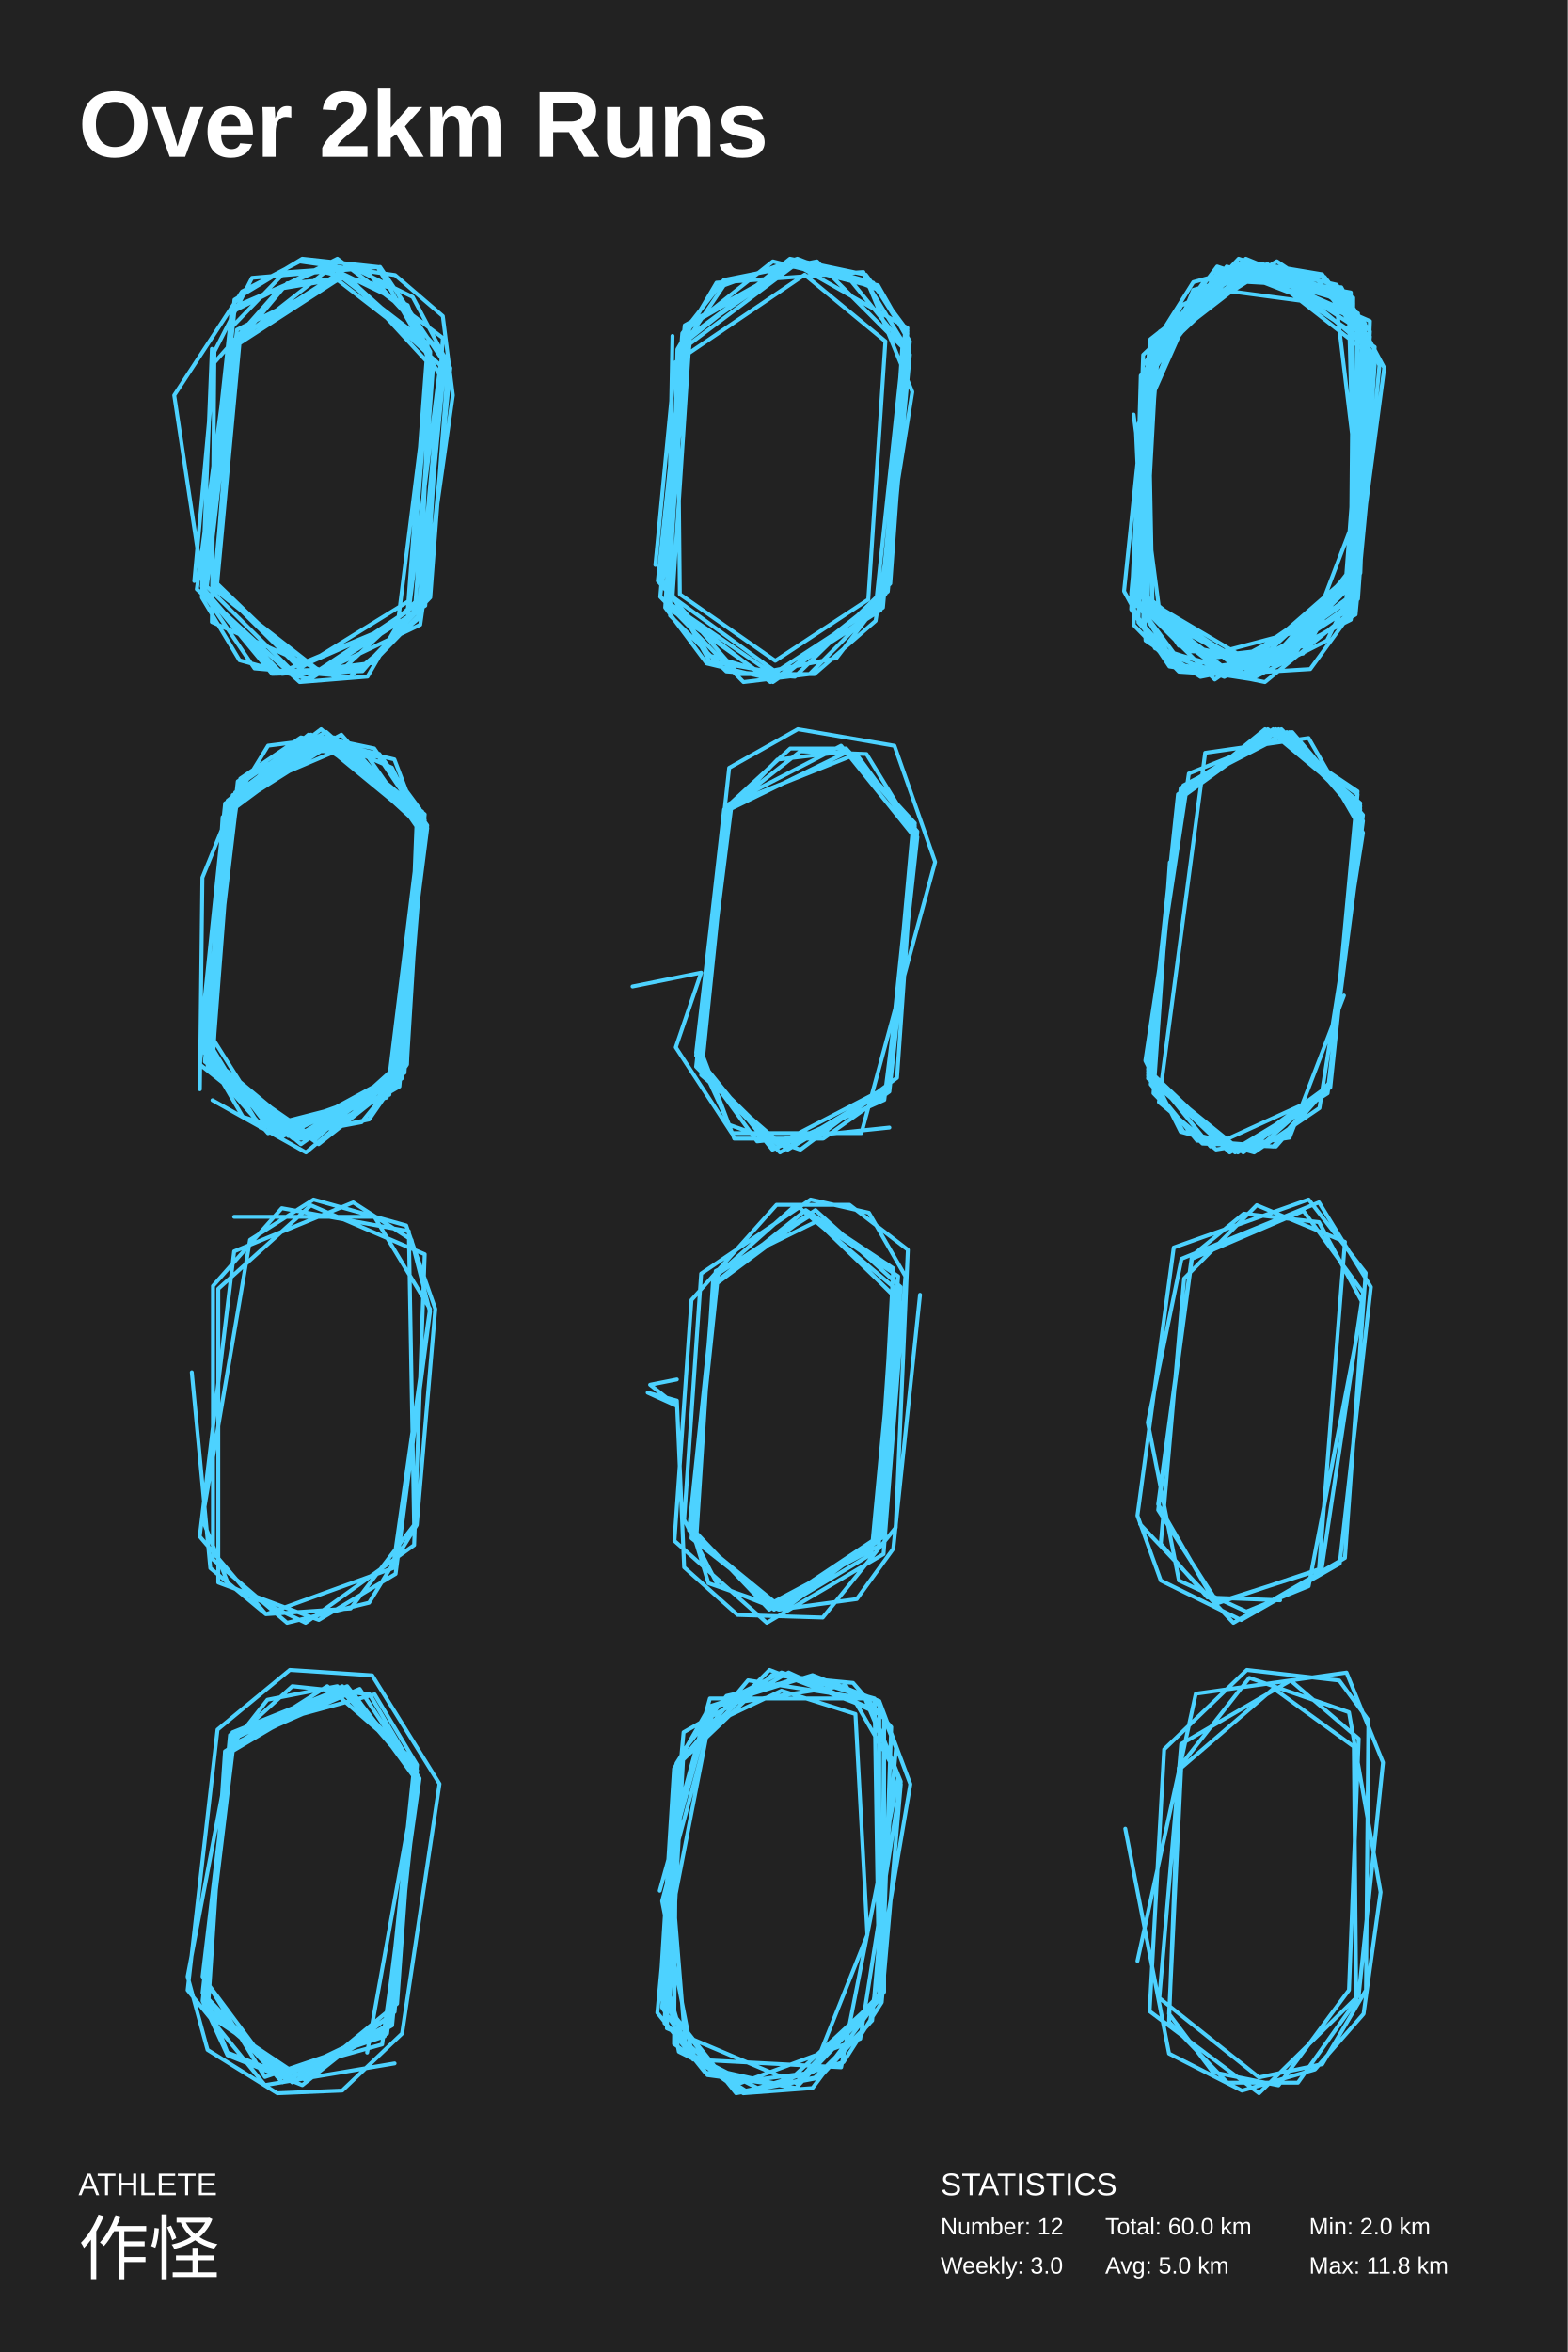
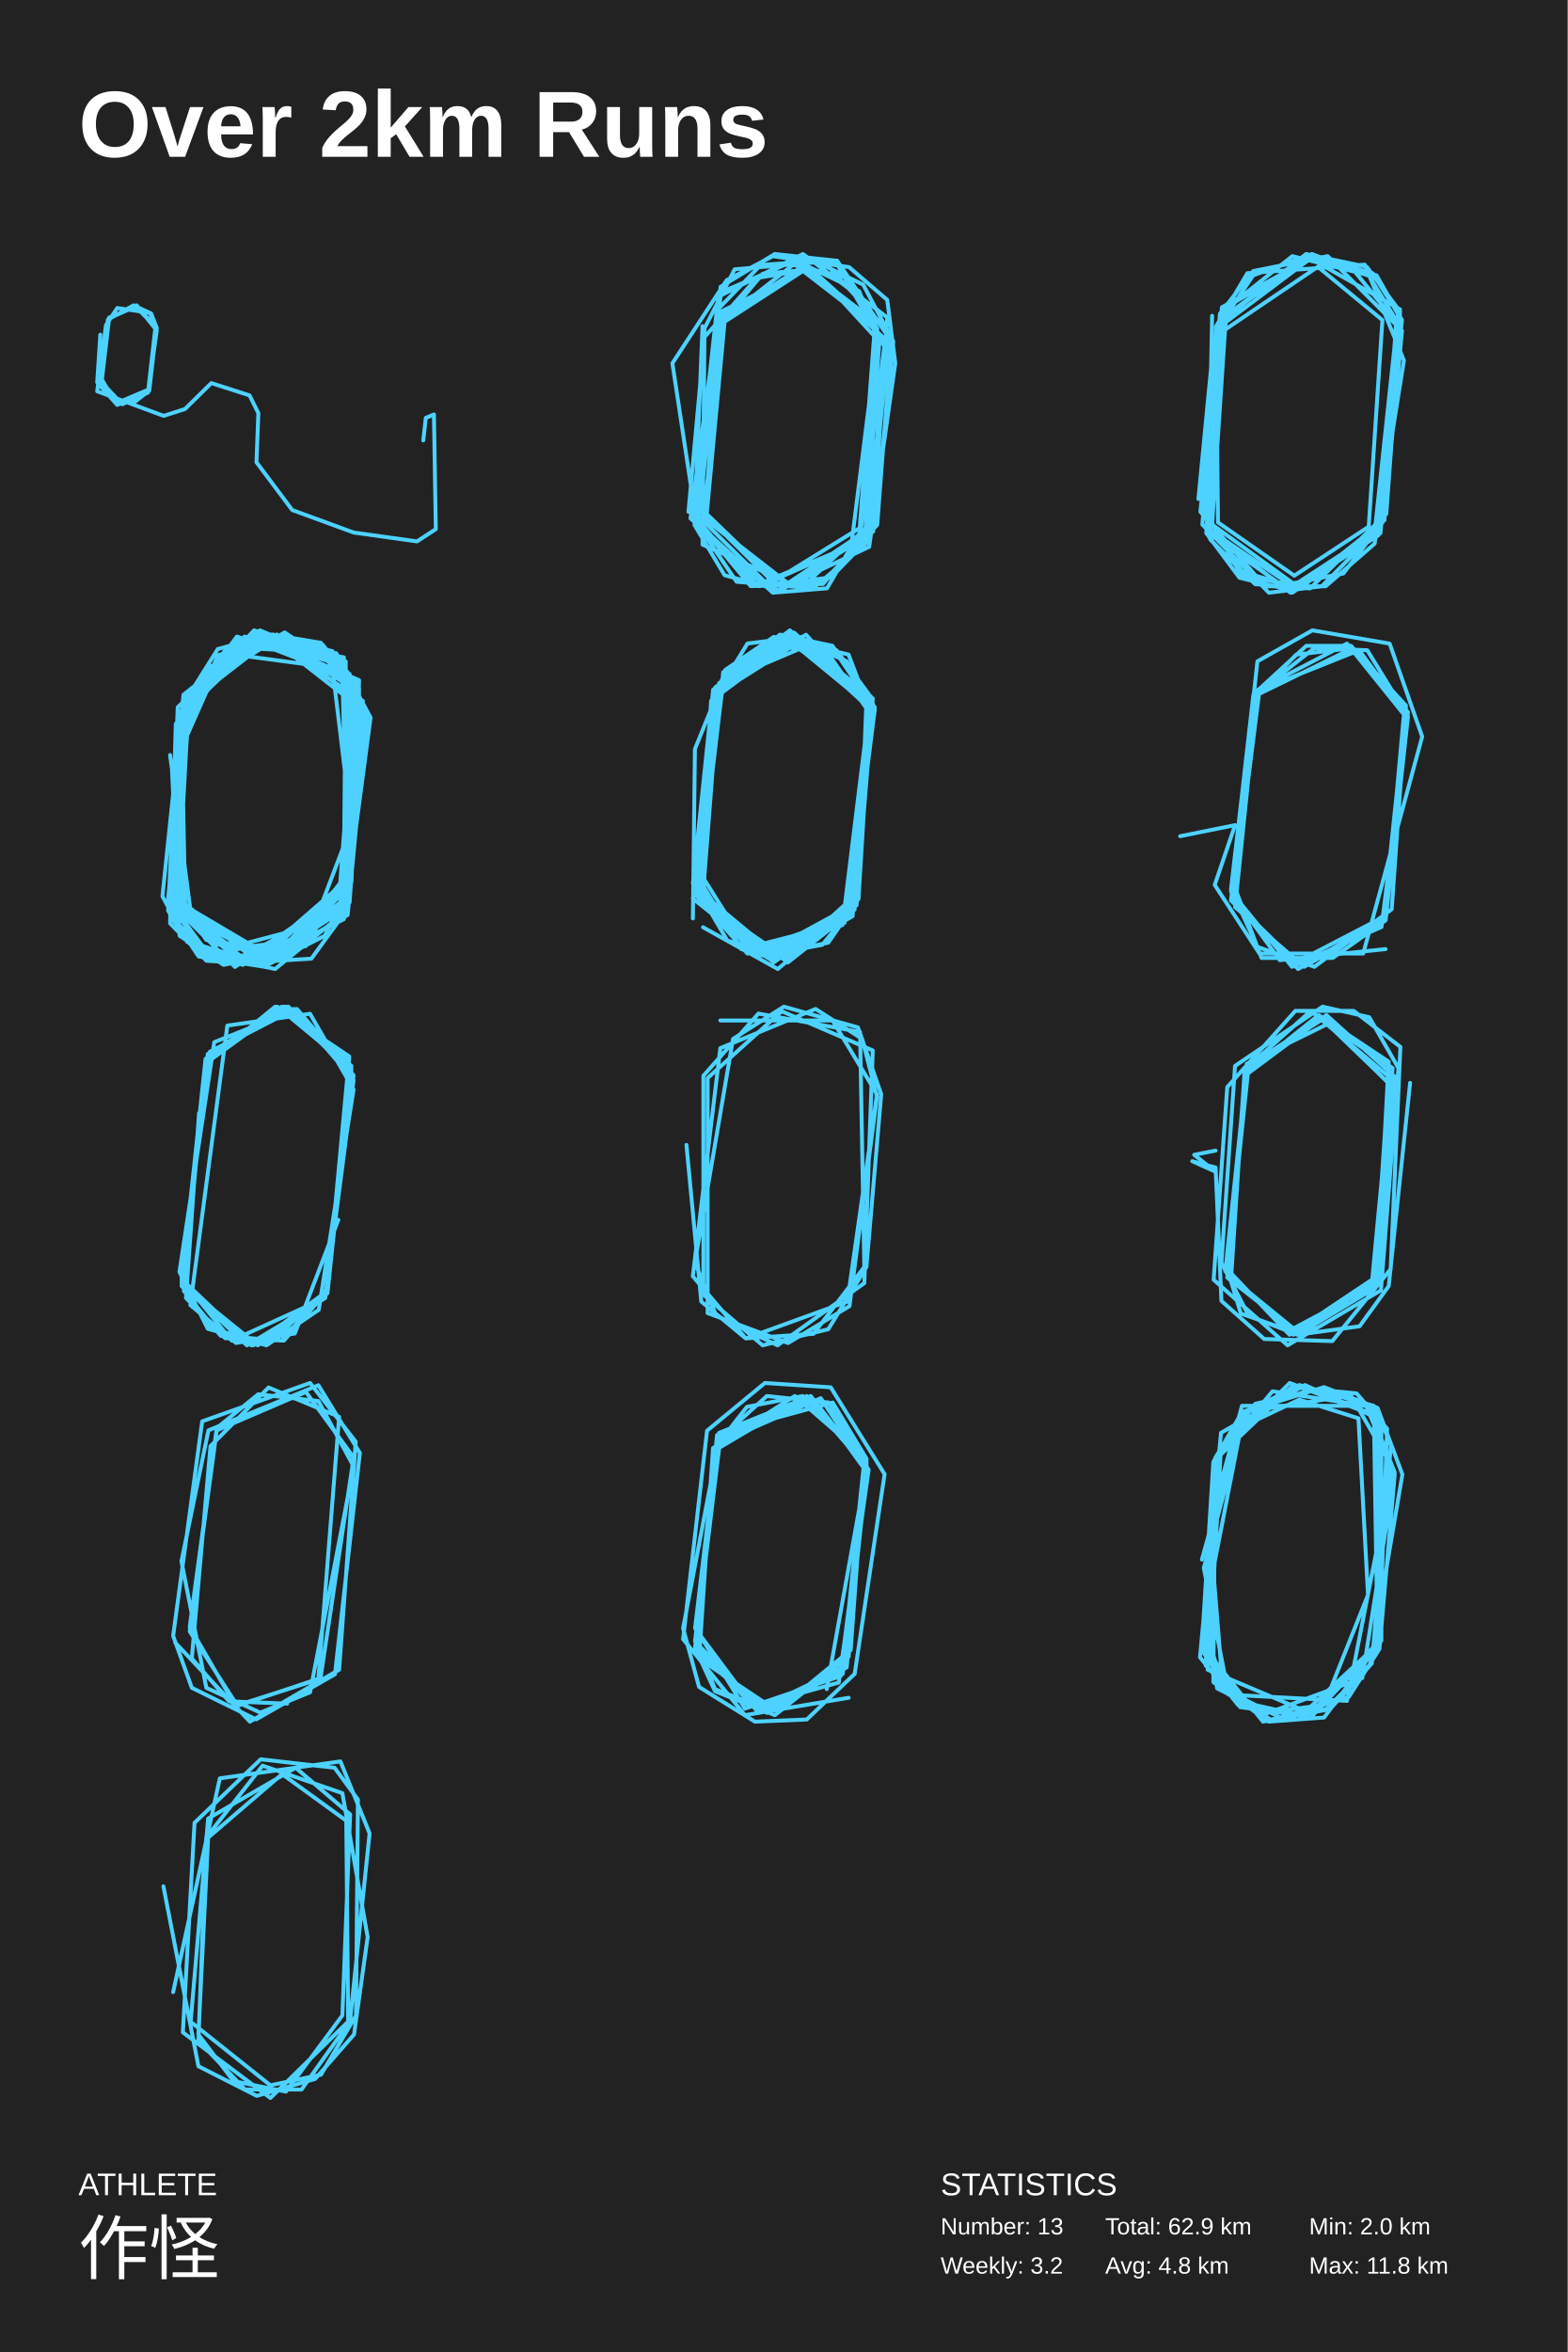
<svg xmlns="http://www.w3.org/2000/svg" baseProfile="full" height="300mm" version="1.1" viewBox="0,0,200,300" width="200mm">
  <defs />
  <rect fill="#222222" height="300" width="200" x="0" y="0" />
  <text fill="#FFFFFF" style="font-size:12px; font-family:Arial; font-weight:bold;" x="10" y="20">Over 2km Runs</text>
  <text fill="#FFFFFF" style="font-size:4px; font-family:Arial" x="10" y="280">ATHLETE</text>
  <text fill="#FFFFFF" style="font-size:9px; font-family:Arial" x="10" y="290">作怪</text>
  <text fill="#FFFFFF" style="font-size:4px; font-family:Arial" x="120" y="280">STATISTICS</text>
-   <text fill="#FFFFFF" style="font-size:3px; font-family:Arial" x="120" y="285">Number: 12</text>
-   <text fill="#FFFFFF" style="font-size:3px; font-family:Arial" x="120" y="290">Weekly: 3.0</text>
-   <text fill="#FFFFFF" style="font-size:3px; font-family:Arial" x="141" y="285">Total: 60.0 km</text>
-   <text fill="#FFFFFF" style="font-size:3px; font-family:Arial" x="141" y="290">Avg: 5.0 km</text>
+   <text fill="#FFFFFF" style="font-size:3px; font-family:Arial" x="120" y="285">Number: 13</text>
+   <text fill="#FFFFFF" style="font-size:3px; font-family:Arial" x="120" y="290">Weekly: 3.2</text>
+   <text fill="#FFFFFF" style="font-size:3px; font-family:Arial" x="141" y="285">Total: 62.9 km</text>
+   <text fill="#FFFFFF" style="font-size:3px; font-family:Arial" x="141" y="290">Avg: 4.8 km</text>
  <text fill="#FFFFFF" style="font-size:3px; font-family:Arial" x="167" y="285">Min: 2.0 km</text>
  <text fill="#FFFFFF" style="font-size:3px; font-family:Arial" x="167" y="290">Max: 11.8 km</text>
-   <polyline fill="none" points="27.031,44.497 25.751,76.2 30.554,84.213 39.52,86.652 54.249,77.245 56.491,43.103 43.042,33.0 29.913,39.619 26.071,75.503 35.997,85.955 47.525,84.561 53.609,78.29 56.811,45.542 46.244,34.045 36.318,34.742 29.593,41.71 25.11,75.155 38.239,87.0 53.609,79.684 57.772,50.419 56.491,40.316 50.407,35.09 38.239,33.348 30.874,37.181 22.228,50.419 26.071,75.852 32.475,85.258 44.643,86.303 53.289,78.987 56.171,47.981 48.165,34.045 38.559,33.0 29.913,38.226 26.071,75.503 34.716,85.955 46.244,85.606 54.57,75.852 57.452,46.936 52.648,37.877 43.362,33.348 29.593,39.271 25.751,74.807 35.037,85.606 46.244,85.258 54.89,76.2 57.131,46.936 48.486,34.045 32.155,35.439 27.352,44.845 27.031,79.336 42.722,86.303 53.609,76.2 54.89,44.845 50.407,36.832 41.441,34.742 29.913,43.8 27.352,75.155 40.48,85.606 52.969,77.245 55.21,47.284 52.008,38.923 43.362,34.742 29.913,43.452 25.751,75.503 38.239,87.0 46.885,86.303 50.727,79.684 54.89,46.587 44.643,35.439 36.638,36.136 30.234,43.8 27.352,74.11 38.559,84.91 52.008,78.987 54.89,44.845 44.003,35.09 30.554,43.8 27.672,74.807 38.239,85.258 52.328,76.548 54.89,44.845 42.722,35.439 29.913,44.148 27.352,75.155 40.801,85.606 52.008,77.942 54.57,43.8 43.682,35.439 30.234,42.058 26.391,74.807 36.958,85.258 52.008,78.987 56.171,46.587 44.003,35.439 35.677,36.832 27.352,46.239 24.79,74.11" stroke="#4dd2ff" stroke-linecap="round" stroke-linejoin="round" stroke-width="0.5" />
-   <polyline fill="none" points="85.797,42.849 85.173,74.774 90.479,84.283 97.971,85.642 106.711,83.943 112.955,75.793 115.764,42.17 110.457,35.038 100.78,33.0 87.982,43.189 85.797,76.132 99.844,86.321 112.955,75.793 115.14,43.868 107.648,34.698 101.093,34.019 87.982,43.868 84.548,74.094 90.479,83.604 99.532,86.321 113.267,75.453 116.076,45.226 104.214,33.34 92.352,35.717 87.045,42.509 85.173,76.811 98.595,85.981 112.642,76.811 115.764,42.509 111.394,36.057 101.717,33.34 87.358,43.189 85.173,77.491 98.595,87.0 112.33,77.491 115.764,41.83 101.405,33.679 87.982,41.491 84.236,76.132 94.849,87.0 103.278,85.981 111.706,77.491 115.452,42.509 111.394,36.057 100.78,33.34 87.045,43.528 84.86,77.491 90.167,84.623 98.595,86.66 112.33,77.83 116.076,43.528 112.018,36.396 101.405,33.679 87.358,41.491 83.924,74.094 94.225,85.981 103.902,85.981 111.706,79.189 116.388,49.981 110.145,34.698 91.416,36.057 86.421,44.547 85.485,78.509 92.664,85.642 101.405,86.321 113.579,74.434 115.764,44.547 110.769,36.396 98.595,33.34 87.045,42.509 84.236,76.132 98.283,87.0 112.642,77.491 115.764,43.189 112.33,37.075 101.717,33.0 92.352,36.396 86.421,45.226 86.733,75.793 98.907,84.283 110.769,76.472 112.955,43.528 102.653,35.038 86.109,46.245 83.612,72.057" stroke="#4dd2ff" stroke-linecap="round" stroke-linejoin="round" stroke-width="0.5" />
-   <polyline fill="none" points="144.623,52.877 147.972,78.387 156.194,83.025 166.242,80.374 172.941,71.761 172.028,37.638 158.021,33.0 146.754,44.926 146.145,78.055 153.758,84.018 166.851,82.362 172.332,72.755 172.637,37.969 155.585,34.325 146.145,48.902 145.841,77.061 154.671,83.687 166.242,82.362 172.941,72.755 172.332,37.307 156.194,34.325 147.059,43.933 144.927,75.405 158.325,85.012 172.028,74.742 174.159,43.601 168.983,35.319 160.761,33.663 152.235,35.982 147.668,43.27 145.841,76.399 151.322,83.025 163.197,83.687 172.332,74.742 173.246,40.288 162.893,33.331 147.972,42.276 145.232,74.742 150.408,82.362 158.021,84.018 171.723,76.73 174.768,44.926 170.505,36.975 160.152,34.325 150.713,38.963 146.45,47.245 145.841,79.712 150.713,85.012 161.37,85.344 171.723,74.411 174.768,42.939 161.066,33.994 147.972,42.607 144.318,76.068 154.976,86.669 171.723,75.074 174.464,43.601 168.678,34.988 160.761,33.663 147.363,43.27 145.536,76.068 159.543,84.35 171.723,73.749 174.159,41.282 161.066,34.325 147.363,43.933 145.232,74.742 151.322,82.362 160.457,84.35 172.028,73.749 174.159,41.282 168.678,35.319 157.107,34.325 146.145,48.239 145.232,79.38 150.408,85.344 162.893,84.681 172.332,72.755 172.637,38.632 158.934,33.0 147.059,43.933 145.232,75.074 154.062,83.687 162.893,83.356 172.637,72.423 174.159,41.945 168.983,35.319 158.63,33.994 146.754,44.926 146.45,77.393 154.976,85.012 166.242,83.356 173.55,64.141 170.505,38.963 153.149,36.644 144.927,55.196 146.145,81.699 153.149,86.337 164.72,84.018 172.637,72.092 175.073,45.92 172.028,37.638 161.37,34.325 152.235,36.975 144.927,54.865 146.145,81.699 152.844,86.006 165.024,83.687 172.637,72.092 172.332,38.632 156.498,33.994 146.45,47.577 147.059,78.387 156.498,86.006 167.156,85.344 172.941,77.393 173.246,39.957 155.28,33.994 145.841,46.583 144.318,77.724 149.19,85.012 159.848,86.669 172.637,74.08 173.855,40.951 156.803,34.325 145.536,47.908 144.623,79.712 150.408,85.675 160.152,86.337 169.287,81.699 173.55,73.086 174.768,40.951 158.021,33.663 145.841,45.258 144.623,78.387 150.104,84.681 161.37,87.0 172.332,78.055 174.768,42.276 170.505,36.313 158.934,33.663 146.754,43.27 143.405,75.405 147.363,82.693 156.194,86.337 171.723,78.055 175.073,44.926 161.675,33.663 147.972,42.276 144.623,74.742 159.239,86.337 172.941,78.387 175.986,46.583 170.201,37.307 161.675,34.325 147.363,43.27 144.318,75.736 148.886,83.025 159.239,86.337 173.246,76.399 175.377,46.583 171.419,38.632 161.066,33.663 147.059,43.601 144.927,76.73 149.799,83.356 159.239,86.006 172.028,77.724 174.768,45.258 160.761,34.325 147.059,44.926 144.623,77.061 159.848,85.344 172.637,75.736 175.377,44.264 159.848,33.994 146.754,44.926 144.927,75.736 159.543,85.344 172.332,76.399 174.464,43.933 168.069,35.65 159.239,34.325 147.363,45.589 144.318,76.068 157.716,86.337 172.332,79.049 176.595,46.914 171.114,36.644 153.758,35.65 146.754,45.92 144.927,71.761" stroke="#4dd2ff" stroke-linecap="round" stroke-linejoin="round" stroke-width="0.5" />
-   <polyline fill="none" points="27.108,140.338 39.033,147.0 50.313,137.533 54.181,107.026 50.313,96.857 38.389,94.052 30.654,99.312 26.141,130.87 34.521,144.195 50.313,138.584 54.503,105.273 48.38,96.507 37.744,95.455 30.331,101.065 26.464,133.675 34.843,144.545 49.346,139.987 53.536,105.974 46.446,95.805 36.132,95.805 30.009,102.117 26.464,132.623 33.232,143.844 49.669,139.636 53.859,105.974 44.512,95.104 29.687,101.416 25.497,135.779 37.422,145.247 50.636,137.182 54.181,106.325 49.991,97.909 41.934,94.403 28.72,102.468 25.497,133.325 36.132,144.896 50.958,136.831 53.859,105.623 41.611,94.403 29.364,102.117 26.464,134.377 37.422,145.247 50.958,136.831 53.536,103.52 40.645,94.753 29.364,102.468 26.786,135.429 39.355,144.896 51.603,136.13 54.181,104.571 42.578,94.753 28.72,103.52 26.464,135.429 38.066,145.247 51.28,137.182 54.181,104.922 41.289,94.753 28.72,103.52 26.141,135.429 39.355,145.247 50.958,137.182 53.859,104.922 42.901,94.403 29.042,102.117 26.464,134.026 36.777,144.896 46.124,143.143 51.28,136.831 54.181,103.87 42.578,94.403 29.687,101.766 26.141,134.026 35.81,144.896 50.636,138.234 53.859,105.273 43.545,93.701 30.009,101.065 26.141,134.377 37.099,144.896 47.09,142.792 51.925,135.779 53.214,103.169 40.322,94.052 28.72,102.818 26.464,136.481 38.389,145.247 51.28,136.13 53.859,104.922 41.611,94.403 28.397,104.221 26.464,134.377 38.066,144.896 50.958,137.533 53.859,105.273 40.645,94.403 29.042,103.169 26.464,135.779 34.199,144.545 50.313,138.584 54.503,105.623 41.611,94.052 29.687,101.766 27.108,135.078 39.355,145.247 51.28,136.13 54.181,105.273 48.057,96.156 40.322,94.052 29.364,103.169 26.464,134.727 39.355,145.247 50.958,138.584 53.859,104.221 41.611,93.351 30.331,99.662 26.464,134.727 30.976,142.442 39.678,145.247 51.925,135.429 53.859,104.221 47.735,95.455 39.355,93.701 29.364,102.117 26.786,135.779 40.645,145.948 51.28,137.533 53.536,104.221 40.967,93.0 29.042,102.117 26.141,133.675 36.132,144.896 50.958,137.883 53.536,104.571 42.578,94.052 34.199,95.104 29.042,103.52 26.464,134.727 38.711,145.247 51.603,136.831 53.536,105.273 41.934,93.701 29.042,103.169 26.786,136.13 38.389,145.948 51.28,136.831 53.536,103.169 48.38,96.156 38.389,94.052 29.042,103.169 27.108,136.13 40.322,145.247 51.603,135.078 53.859,103.52 39.678,93.701 30.654,100.013 25.819,111.935 25.497,138.935" stroke="#4dd2ff" stroke-linecap="round" stroke-linejoin="round" stroke-width="0.5" />
-   <polyline fill="none" points="80.698,125.824 89.457,124.059 86.213,133.588 93.35,144.529 109.894,144.529 119.302,109.941 114.111,95.118 101.784,93.0 93.025,97.941 89.133,133.235 93.674,145.235 105.028,145.235 113.463,139.235 117.031,106.765 109.245,96.176 93.35,102.529 89.133,136.059 99.189,145.941 113.463,138.529 116.382,106.412 107.299,95.118 93.025,102.529 89.457,137.118 100.487,146.647 113.463,138.882 117.031,106.059 108.272,95.824 99.189,96.882 92.377,103.941 88.808,136.059 99.513,147.0 113.138,138.882 116.707,105 108.272,95.824 92.377,103.588 88.808,134.294 93.025,143.471 102.109,146.647 114.436,137.471 116.707,105.353 107.948,95.471 100.811,95.471 92.377,103.235 88.808,134.647 98.54,146.647 112.814,140.294 117.031,106.765 110.543,96.176 102.109,95.824 92.701,103.235 89.133,135.353 96.594,145.588 113.463,143.824" stroke="#4dd2ff" stroke-linecap="round" stroke-linejoin="round" stroke-width="0.5" />
-   <polyline fill="none" points="149.24,109.993 147.158,139.448 153.405,145.867 162.777,146.245 169.718,138.315 173.189,100.93 161.388,93.0 150.282,102.063 146.811,138.315 152.711,145.49 162.43,146.245 169.718,137.937 173.189,101.308 161.735,93.0 150.282,101.685 146.464,137.182 158.612,147.0 169.718,138.692 173.536,102.818 163.124,93.0 150.282,101.685 146.464,137.559 157.57,147.0 169.371,139.448 173.536,103.196 163.471,93.0 150.282,101.308 146.464,137.182 156.876,147.0 169.371,139.448 173.883,103.951 164.512,93.378 150.629,100.552 146.464,136.427 157.57,147.0 169.371,139.448 173.536,103.196 163.124,93.0 150.629,100.552 146.464,137.182 157.917,147.0 169.718,138.315 173.536,103.573 162.777,93.0 150.282,102.063 146.464,137.559 157.917,147.0 169.718,138.692 173.536,102.441 162.43,93.0 150.282,102.063 146.464,136.804 150.976,144.357 160.347,146.622 169.718,138.315 173.536,102.818 161.735,93.0 150.282,102.063 146.464,136.427 156.876,147.0 169.371,139.448 173.883,104.706 164.165,93.378 150.976,100.175 146.464,136.427 154.447,146.245 169.371,139.448 173.883,103.951 164.859,93.378 151.67,98.664 146.117,135.294 150.629,144.357 160.0,147.0 168.33,141.336 173.883,106.217 166.942,94.133 153.752,96.021 147.852,140.58 155.141,146.622 164.512,145.112 171.454,126.986" stroke="#4dd2ff" stroke-linecap="round" stroke-linejoin="round" stroke-width="0.5" />
-   <polyline fill="none" points="24.469,175.041 26.832,200.02 33.922,205.898 44.727,205.163 52.83,194.51 52.155,157.041 35.948,154.102 27.17,164.02 27.17,198.918 36.624,207.0 47.09,204.429 53.168,194.51 55.531,166.959 51.817,156.306 40.0,153.0 31.897,158.143 25.819,193.776 29.196,202.225 38.987,207.0 52.83,197.082 54.181,159.98 39.662,153.735 27.845,164.388 27.845,201.857 40.675,206.633 50.467,200.755 54.856,167.327 52.493,158.143 45.065,153.367 29.871,159.612 25.481,195.98 33.922,205.898 50.129,200.02 54.856,166.959 47.766,155.204 29.871,155.204" stroke="#4dd2ff" stroke-linecap="round" stroke-linejoin="round" stroke-width="0.5" />
-   <polyline fill="none" points="86.351,175.95 82.939,176.625 86.351,179.325 82.628,177.638 86.351,178.65 87.282,199.913 94.106,205.988 104.963,206.325 114.269,194.85 115.821,159.413 108.376,153.675 99.069,153.675 88.212,165.825 86.041,196.538 97.829,207.0 112.718,198.225 115.51,162.788 110.857,154.688 103.412,153.0 89.453,162.45 87.282,193.838 91.624,202.275 99.38,205.313 111.167,198.225 114.269,165.488 103.412,155.025 91.004,162.788 88.833,196.2 100.0,205.313 112.098,196.2 113.959,161.775 102.792,154.35 91.004,163.8 88.522,195.188 98.139,205.313 111.788,196.2 113.959,164.138 101.551,153.675 91.314,162.788 87.902,195.188 98.759,205.313 112.408,196.2 114.89,164.138 104.033,154.35 91.624,162.45 88.212,194.85 90.384,201.938 98.139,204.638 112.098,197.213 114.89,166.163 104.343,155.7 91.314,162.113 88.212,196.2 99.38,204.975 112.098,196.538 114.58,162.788 103.102,155.025 91.314,163.8 88.212,195.525 99.38,205.313 109.306,203.963 113.959,197.55 117.372,165.15" stroke="#4dd2ff" stroke-linecap="round" stroke-linejoin="round" stroke-width="0.5" />
-   <polyline fill="none" points="145.441,194.4 157.353,207.0 171.581,198.72 174.228,162.36 166.949,153.0 149.743,159.12 145.11,193.32 148.088,201.6 158.346,206.64 170.919,199.44 174.89,164.16 168.272,153.36 150.735,160.56 146.434,181.44 150.404,201.6 159.007,205.56 166.949,202.32 173.897,166.32 168.272,155.88 158.676,154.8 152.059,160.2 147.757,191.88 155.037,204.48 168.603,200.16 173.897,164.88 166.287,154.44 152.059,160.56 147.757,192.6 155.368,204.48 168.272,200.16 171.581,158.4 160.331,153.72 151.066,163.08 148.088,196.92 154.044,203.76 163.309,204.12" stroke="#4dd2ff" stroke-linecap="round" stroke-linejoin="round" stroke-width="0.5" />
-   <polyline fill="none" points="46.84,261.808 53.204,226.5 45.886,215.423 29.342,222.692 25.842,252.115 35.387,264.923 49.386,259.385 53.204,226.5 43.977,215.769 29.342,223.039 25.842,254.192 36.023,264.923 49.704,258.346 53.204,225.115 43.659,215.769 29.342,222.692 26.16,254.539 29.023,261.808 37.932,265.269 50.022,256.962 53.204,227.192 44.931,215.769 29.342,221.308 26.16,254.539 36.023,265.615 49.068,259.039 53.204,226.5 44.295,215.077 29.66,220.962 25.842,255.231 29.023,262.154 38.568,265.962 50.34,256.615 52.885,224.769 43.023,215.077 34.114,216.808 28.705,223.731 26.478,256.962 38.886,265.269 50.658,255.577 52.885,225.115 43.659,215.077 29.023,223.731 26.16,255.923 37.296,264.923 49.386,258.346 52.885,224.769 41.75,215.077 28.705,223.385 26.478,256.269 37.296,265.615 50.022,258.346 53.204,225.115 47.795,216.115 29.978,220.962 26.16,252.462 33.796,264.923 49.068,259.731 53.204,225.808 43.341,215.423 29.342,222 26.16,254.885 35.069,264.577 48.749,260.769 53.522,226.846 47.159,216.115 37.296,215.077 29.66,222 23.933,252.115 26.478,261.462 35.387,267.0 43.659,266.654 51.295,259.385 56.067,227.539 47.477,213.692 36.977,213.0 27.751,220.615 23.933,253.846 33.796,265.962 50.34,263.192" stroke="#4dd2ff" stroke-linecap="round" stroke-linejoin="round" stroke-width="0.5" />
-   <polyline fill="none" points="84.775,252.092 87.516,261.699 95.128,266.669 103.958,265.012 111.266,257.724 114.311,222.939 111.875,216.975 102.74,213.994 92.692,216.313 87.211,223.27 85.384,256.399 91.17,264.018 101.522,266.337 112.484,254.08 112.789,218.632 101.827,213.994 90.561,217.638 85.993,225.589 84.166,254.742 93.91,267.0 104.567,265.012 110.962,258.055 116.138,227.577 112.18,216.975 103.654,213.663 90.865,217.638 86.298,224.926 85.993,260.706 94.824,267.0 103.654,266.337 112.789,254.08 112.789,218.632 98.173,213.0 86.602,224.595 84.471,256.068 90.256,264.681 100,266.006 112.484,254.411 113.702,220.288 108.83,214.656 98.478,213.663 86.298,225.258 85.08,258.718 101.522,265.675 112.18,254.411 112.18,218.632 100.609,213.331 87.211,220.951 83.862,256.73 89.952,264.35 101.522,266.337 112.18,255.074 111.571,216.644 99.696,213.331 91.17,217.638 84.471,242.485 88.429,262.693 107.308,263.687 114.616,226.583 107.917,214.988 90.865,217.638 84.471,250.436 86.602,261.699 94.519,265.675 109.744,260.043 114.92,227.245 110.657,216.644 90.561,216.644 85.384,235.528 87.516,261.699 96.651,266.337 107.612,263.025 112.484,255.405 114.92,227.577 110.353,216.644 95.433,214.325 86.298,225.258 84.775,258.055 93.301,265.675 103.654,264.35 110.657,246.791 109.135,218.632 99.696,215.65 89.952,220.288 84.166,241.16" stroke="#4dd2ff" stroke-linecap="round" stroke-linejoin="round" stroke-width="0.5" />
-   <polyline fill="none" points="143.559,233.25 149.143,261.938 158.449,266.663 167.755,263.963 173.959,256.875 176.131,241.35 172.098,218.4 159.38,214.013 150.384,225.488 149.143,257.888 156.588,265.65 165.584,265.65 173.029,255.188 172.718,222.788 162.482,215.363 150.694,225.488 149.143,256.875 154.726,264.3 163.102,265.988 172.098,253.838 173.339,221.775 164.653,214.35 150.694,222.45 147.902,254.85 160.62,264.975 168.686,263.288 174.269,253.838 174.58,219.413 170.857,214.35 159.069,213.0 148.522,223.125 146.661,256.538 160.62,267.0 173.339,254.513 176.441,224.813 171.788,213.338 152.555,216.038 145.11,250.125" stroke="#4dd2ff" stroke-linecap="round" stroke-linejoin="round" stroke-width="0.5" />
+   <polyline fill="none" points="12.8,42.685 12.4,48.778 14.96,51.65 18.96,49.822 20,41.815 19.28,39.987 17.04,38.942 13.76,40.77 12.88,48.865 14.96,51.389 19.04,49.648 19.92,41.815 17.44,39.029 13.92,40.596 12.96,48.778 15.6,51.563 18.88,50.083 20,42.163 17.44,38.942 13.92,40.596 12.96,48.691 14.88,51.389 18.88,50.083 19.84,41.641 17.28,39.116 13.92,40.509 12.96,48.343 14.64,51.215 17.04,51.389 19.04,49.822 19.92,42.25 19.12,39.9 14.96,39.291 13.52,41.467 12.4,49.909 20.88,53.043 23.6,52.172 26.96,48.865 31.84,50.432 32.96,52.695 32.72,58.961 37.28,65.054 45.12,67.926 53.2,69.058 55.6,67.491 55.36,52.869 54.32,53.304 54.0,56.176" stroke="#4dd2ff" stroke-linecap="round" stroke-linejoin="round" stroke-width="0.5" />
+   <polyline fill="none" points="89.625,41.597 88.6,66.96 92.443,73.37 99.616,75.321 111.4,67.796 113.193,40.483 102.434,32.4 91.931,37.696 88.857,66.403 96.798,74.764 106.02,73.649 110.887,68.632 113.449,42.434 104.995,33.236 97.054,33.794 91.674,39.368 88.088,66.124 98.591,75.6 110.887,69.747 114.217,46.336 113.193,38.253 108.326,34.072 98.591,32.679 92.699,35.745 85.783,46.336 88.857,66.681 93.98,74.206 103.714,75.043 110.631,69.19 112.937,44.385 106.532,33.236 98.847,32.4 91.931,36.581 88.857,66.403 95.773,74.764 104.995,74.485 111.656,66.681 113.961,43.548 110.119,36.302 102.69,32.679 91.674,37.417 88.6,65.845 96.029,74.485 104.995,74.206 111.912,66.96 113.705,43.548 106.789,33.236 93.724,34.351 89.881,41.876 89.625,69.468 102.177,75.043 110.887,66.96 111.912,41.876 108.326,35.466 101.153,33.794 91.931,41.04 89.881,66.124 100.384,74.485 110.375,67.796 112.168,43.827 109.606,37.138 102.69,33.794 91.931,40.761 88.6,66.403 98.591,75.6 105.508,75.043 108.582,69.747 111.912,43.27 103.714,34.351 97.31,34.908 92.187,41.04 89.881,65.288 98.847,73.928 109.606,69.19 111.912,41.876 103.202,34.072 92.443,41.04 90.137,65.845 98.591,74.206 109.863,67.239 111.912,41.876 102.177,34.351 91.931,41.319 89.881,66.124 100.64,74.485 109.606,68.354 111.656,41.04 102.946,34.351 92.187,39.646 89.113,65.845 97.566,74.206 109.606,69.19 112.937,43.27 103.202,34.351 96.542,35.466 89.881,42.991 87.832,65.288" stroke="#4dd2ff" stroke-linecap="round" stroke-linejoin="round" stroke-width="0.5" />
+   <polyline fill="none" points="154.637,40.279 154.138,65.819 158.383,73.426 164.377,74.513 171.369,73.155 176.364,66.634 178.611,39.736 174.366,34.03 166.624,32.4 156.386,40.551 154.637,66.906 165.875,75.057 176.364,66.634 178.112,41.094 172.118,33.758 166.874,33.215 156.386,41.094 153.639,65.276 158.383,72.883 165.625,75.057 176.613,66.362 178.861,42.181 169.371,32.672 159.882,34.574 155.636,40.008 154.138,67.449 164.876,74.785 176.114,67.449 178.611,40.008 175.115,34.845 167.373,32.672 155.886,40.551 154.138,67.992 164.876,75.6 175.864,67.992 178.611,39.464 167.124,32.943 156.386,39.192 153.389,66.906 161.88,75.6 168.622,74.785 175.365,67.992 178.361,40.008 175.115,34.845 166.624,32.672 155.636,40.823 153.888,67.992 158.134,73.698 164.876,75.328 175.864,68.264 178.861,40.823 175.614,35.117 167.124,32.943 155.886,39.192 153.139,65.276 161.38,74.785 169.122,74.785 175.365,69.351 179.111,45.985 174.116,33.758 159.133,34.845 155.137,41.638 154.388,68.808 160.131,74.513 167.124,75.057 176.863,65.547 178.611,41.638 174.616,35.117 164.876,32.672 155.636,40.008 153.389,66.906 164.627,75.6 176.114,67.992 178.611,40.551 175.864,35.66 167.373,32.4 159.882,35.117 155.137,42.181 155.387,66.634 165.126,73.426 174.616,67.177 176.364,40.823 168.123,34.03 154.887,42.996 152.889,63.645" stroke="#4dd2ff" stroke-linecap="round" stroke-linejoin="round" stroke-width="0.5" />
+   <polyline fill="none" points="21.698,96.302 24.378,116.709 30.955,120.42 38.994,118.299 44.353,111.409 43.622,84.11 32.417,80.4 23.404,89.941 22.916,116.444 29.006,121.215 39.481,119.89 43.866,112.204 44.109,84.375 30.468,81.46 22.916,93.122 22.673,115.649 29.737,120.95 38.994,119.89 44.353,112.204 43.866,83.845 30.955,81.46 23.647,89.146 21.942,114.324 32.66,122.01 43.622,113.794 45.327,88.881 41.186,82.255 34.609,80.93 27.788,82.785 24.134,88.616 22.673,115.119 27.057,120.42 36.558,120.95 43.866,113.794 44.596,86.231 36.314,80.665 24.378,87.821 22.186,113.794 26.327,119.89 32.417,121.215 43.379,115.384 45.814,89.941 42.404,83.58 34.122,81.46 26.57,85.171 23.16,91.796 22.673,117.769 26.57,122.01 35.096,122.275 43.379,113.529 45.814,88.351 34.853,81.195 24.378,88.086 21.455,114.854 29.981,123.335 43.379,114.059 45.571,88.881 40.943,81.99 34.609,80.93 23.891,88.616 22.429,114.854 33.635,121.48 43.379,112.999 45.327,87.026 34.853,81.46 23.891,89.146 22.186,113.794 27.057,119.89 34.365,121.48 43.622,112.999 45.327,87.026 40.943,82.255 31.686,81.46 22.916,92.591 22.186,117.504 26.327,122.275 36.314,121.745 43.866,112.204 44.109,84.906 33.147,80.4 23.647,89.146 22.186,114.059 29.25,120.95 36.314,120.685 44.109,111.939 45.327,87.556 41.186,82.255 32.904,81.195 23.404,89.941 23.16,115.914 29.981,122.01 38.994,120.685 44.84,105.313 42.404,85.171 28.519,83.315 21.942,98.157 22.916,119.36 28.519,123.07 37.776,121.215 44.109,111.674 46.058,90.736 43.622,84.11 35.096,81.46 27.788,83.58 21.942,97.892 22.916,119.36 28.275,122.805 38.019,120.95 44.109,111.674 43.866,84.906 31.199,81.195 23.16,92.061 23.647,116.709 31.199,122.805 39.725,122.275 44.353,115.914 44.596,85.966 30.224,81.195 22.673,91.266 21.455,116.179 25.352,122.01 33.878,123.335 44.109,113.264 45.084,86.761 31.442,81.46 22.429,92.326 21.698,117.769 26.327,122.54 34.122,123.07 41.43,119.36 44.84,112.469 45.814,86.761 32.417,80.93 22.673,90.206 21.698,116.709 26.083,121.745 35.096,123.6 43.866,116.444 45.814,87.821 42.404,83.05 33.147,80.93 23.404,88.616 20.724,114.324 23.891,120.155 30.955,123.07 43.379,116.444 46.058,89.941 35.34,80.93 24.378,87.821 21.698,113.794 33.391,123.07 44.353,116.709 46.789,91.266 42.161,83.845 35.34,81.46 23.891,88.616 21.455,114.589 25.109,120.42 33.391,123.07 44.596,115.119 46.302,91.266 43.135,84.906 34.853,80.93 23.647,88.881 21.942,115.384 25.839,120.685 33.391,122.805 43.622,116.179 45.814,90.206 34.609,81.46 23.647,89.941 21.698,115.649 33.878,122.275 44.109,114.589 46.302,89.411 33.878,81.195 23.404,89.941 21.942,114.589 33.635,122.275 43.866,115.119 45.571,89.146 40.455,82.52 33.391,81.46 23.891,90.471 21.455,114.854 32.173,123.07 43.866,117.239 47.276,91.531 42.891,83.315 29.006,82.52 23.404,90.736 21.942,111.409" stroke="#4dd2ff" stroke-linecap="round" stroke-linejoin="round" stroke-width="0.5" />
+   <polyline fill="none" points="89.687,118.27 99.226,123.6 108.251,116.026 111.345,91.621 108.251,83.486 98.711,81.242 92.523,85.449 88.913,110.696 95.617,121.356 108.251,116.868 111.603,90.218 106.704,83.205 98.195,82.364 92.265,86.852 89.171,112.94 95.875,121.636 107.477,117.99 110.829,90.779 105.157,82.644 96.906,82.644 92.007,87.694 89.171,112.099 94.585,121.075 107.735,117.709 111.087,90.779 103.61,82.083 91.749,87.133 88.397,114.623 97.937,122.197 108.509,115.745 111.345,91.06 107.993,84.327 101.547,81.522 90.976,87.974 88.397,112.66 96.906,121.917 108.766,115.465 111.087,90.499 101.289,81.522 91.491,87.694 89.171,113.501 97.937,122.197 108.766,115.465 110.829,88.816 100.516,81.803 91.491,87.974 89.429,114.343 99.484,121.917 109.282,114.904 111.345,89.657 102.063,81.803 90.976,88.816 89.171,114.343 98.453,122.197 109.024,115.745 111.345,89.938 101.031,81.803 90.976,88.816 88.913,114.343 99.484,122.197 108.766,115.745 111.087,89.938 102.321,81.522 91.234,87.694 89.171,113.221 97.422,121.917 104.899,120.514 109.024,115.465 111.345,89.096 102.063,81.522 91.749,87.413 88.913,113.221 96.648,121.917 108.509,116.587 111.087,90.218 102.836,80.961 92.007,86.852 88.913,113.501 97.679,121.917 105.672,120.234 109.54,114.623 110.571,88.535 100.258,81.242 90.976,88.255 89.171,115.184 98.711,122.197 109.024,114.904 111.087,89.938 101.289,81.522 90.718,89.377 89.171,113.501 98.453,121.917 108.766,116.026 111.087,90.218 100.516,81.522 91.234,88.535 89.171,114.623 95.359,121.636 108.251,116.868 111.603,90.499 101.289,81.242 91.749,87.413 89.687,114.062 99.484,122.197 109.024,114.904 111.345,90.218 106.446,82.925 100.258,81.242 91.491,88.535 89.171,113.782 99.484,122.197 108.766,116.868 111.087,89.377 101.289,80.681 92.265,85.73 89.171,113.782 92.781,119.953 99.742,122.197 109.54,114.343 111.087,89.377 106.188,82.364 99.484,80.961 91.491,87.694 89.429,114.623 100.516,122.758 109.024,116.026 110.829,89.377 100.774,80.4 91.234,87.694 88.913,112.94 96.906,121.917 108.766,116.307 110.829,89.657 102.063,81.242 95.359,82.083 91.234,88.816 89.171,113.782 98.969,122.197 109.282,115.465 110.829,90.218 101.547,80.961 91.234,88.535 89.429,114.904 98.711,122.758 109.024,115.465 110.829,88.535 106.704,82.925 98.711,81.242 91.234,88.535 89.687,114.904 100.258,122.197 109.282,114.062 111.087,88.816 99.742,80.961 92.523,86.01 88.655,95.548 88.397,117.148" stroke="#4dd2ff" stroke-linecap="round" stroke-linejoin="round" stroke-width="0.5" />
+   <polyline fill="none" points="150.559,106.659 157.566,105.247 154.97,112.871 160.68,121.624 173.915,121.624 181.441,93.953 177.289,82.094 167.427,80.4 160.42,84.353 157.306,112.588 160.939,122.188 170.023,122.188 176.77,117.388 179.625,91.412 173.396,82.941 160.68,88.024 157.306,114.847 165.351,122.753 176.77,116.824 179.106,91.129 171.839,82.094 160.42,88.024 157.566,115.694 166.389,123.318 176.77,117.106 179.625,90.847 172.618,82.659 165.351,83.506 159.901,89.153 157.047,114.847 165.611,123.6 176.511,117.106 179.365,90 172.618,82.659 159.901,88.871 157.047,113.435 160.42,120.776 167.687,123.318 177.549,115.977 179.365,90.282 172.358,82.376 166.649,82.376 159.901,88.588 157.047,113.718 164.832,123.318 176.251,118.235 179.625,91.412 174.434,82.941 167.687,82.659 160.161,88.588 157.306,114.282 163.275,122.471 176.77,121.059" stroke="#4dd2ff" stroke-linecap="round" stroke-linejoin="round" stroke-width="0.5" />
+   <polyline fill="none" points="25.392,141.994 23.726,165.558 28.724,170.694 36.221,170.996 41.775,164.652 44.551,134.744 35.111,128.4 26.225,135.65 23.449,164.652 28.169,170.392 35.944,170.996 41.775,164.35 44.551,135.046 35.388,128.4 26.225,135.348 23.171,163.745 32.889,171.6 41.775,164.954 44.829,136.255 36.499,128.4 26.225,135.348 23.171,164.048 32.056,171.6 41.497,165.558 44.829,136.557 36.777,128.4 26.225,135.046 23.171,163.745 31.501,171.6 41.497,165.558 45.107,137.161 37.61,128.702 26.503,134.442 23.171,163.141 32.056,171.6 41.497,165.558 44.829,136.557 36.499,128.4 26.503,134.442 23.171,163.745 32.334,171.6 41.775,164.652 44.829,136.859 36.221,128.4 26.225,135.65 23.171,164.048 32.334,171.6 41.775,164.954 44.829,135.952 35.944,128.4 26.225,135.65 23.171,163.443 26.781,169.485 34.278,171.298 41.775,164.652 44.829,136.255 35.388,128.4 26.225,135.65 23.171,163.141 31.501,171.6 41.497,165.558 45.107,137.765 37.332,128.702 26.781,134.14 23.171,163.141 29.557,170.996 41.497,165.558 45.107,137.161 37.887,128.702 27.336,132.931 22.893,162.235 26.503,169.485 34.0,171.6 40.664,167.069 45.107,138.973 39.553,129.306 29.002,130.817 24.282,166.464 30.113,171.298 37.61,170.09 43.163,155.589" stroke="#4dd2ff" stroke-linecap="round" stroke-linejoin="round" stroke-width="0.5" />
+   <polyline fill="none" points="87.575,146.033 89.466,166.016 95.138,170.718 103.782,170.131 110.264,161.608 109.724,131.633 96.759,129.282 89.736,137.216 89.736,165.135 97.299,171.6 105.672,169.543 110.534,161.608 112.425,139.567 109.454,131.045 100.0,128.4 93.517,132.514 88.655,161.02 91.356,167.78 99.19,171.6 110.264,163.665 111.345,133.984 99.73,128.988 90.276,137.51 90.276,167.486 100.54,171.306 108.373,166.604 111.885,139.861 109.994,132.514 104.052,128.694 91.897,133.69 88.385,162.784 95.138,170.718 108.103,166.016 111.885,139.567 106.213,130.163 91.897,130.163" stroke="#4dd2ff" stroke-linecap="round" stroke-linejoin="round" stroke-width="0.5" />
+   <polyline fill="none" points="155.081,146.76 152.351,147.3 155.081,149.46 152.103,148.11 155.081,148.92 155.825,165.93 161.285,170.79 169.971,171.06 177.416,161.88 178.656,133.53 172.7,128.94 165.256,128.94 156.57,138.66 154.833,163.23 164.263,171.6 176.175,164.58 178.408,136.23 174.686,129.75 168.73,128.4 157.562,135.96 155.825,161.07 159.3,167.82 165.504,170.25 174.934,164.58 177.416,138.39 168.73,130.02 158.803,136.23 157.066,162.96 166,170.25 175.678,162.96 177.167,135.42 168.233,129.48 158.803,137.04 156.818,162.15 164.511,170.25 175.43,162.96 177.167,137.31 167.241,128.94 159.051,136.23 156.322,162.15 165.007,170.25 175.927,162.96 177.912,137.31 169.226,129.48 159.3,135.96 156.57,161.88 158.307,167.55 164.511,169.71 175.678,163.77 177.912,138.93 169.474,130.56 159.051,135.69 156.57,162.96 165.504,169.98 175.678,163.23 177.664,136.23 168.482,130.02 159.051,137.04 156.57,162.42 165.504,170.25 173.445,169.17 177.167,164.04 179.897,138.12" stroke="#4dd2ff" stroke-linecap="round" stroke-linejoin="round" stroke-width="0.5" />
+   <polyline fill="none" points="22.353,209.52 31.882,219.6 43.265,212.976 45.383,183.888 39.559,176.4 25.794,181.296 22.088,208.656 24.47,215.28 32.676,219.312 42.735,213.552 45.912,185.328 40.618,176.688 26.588,182.448 23.147,199.152 26.323,215.28 33.206,218.448 39.559,215.856 45.118,187.056 40.618,178.704 32.941,177.84 27.647,182.16 24.206,207.504 30.029,217.584 40.882,214.128 45.118,185.904 39.029,177.552 27.647,182.448 24.206,208.08 30.294,217.584 40.618,214.128 43.265,180.72 34.265,176.976 26.853,184.464 24.47,211.536 29.235,217.008 36.647,217.296" stroke="#4dd2ff" stroke-linecap="round" stroke-linejoin="round" stroke-width="0.5" />
+   <polyline fill="none" points="105.472,215.446 110.563,187.2 104.709,178.338 91.473,184.154 88.673,207.692 96.309,217.938 107.509,213.508 110.563,187.2 103.182,178.615 91.473,184.431 88.673,209.354 96.818,217.938 107.763,212.677 110.563,186.092 102.927,178.615 91.473,184.154 88.928,209.631 91.219,215.446 98.346,218.215 108.018,211.569 110.563,187.754 103.945,178.615 91.473,183.046 88.928,209.631 96.818,218.492 107.254,213.231 110.563,187.2 103.436,178.062 91.728,182.769 88.673,210.185 91.219,215.723 98.855,218.769 108.272,211.292 110.308,185.815 102.418,178.062 95.291,179.446 90.964,184.985 89.183,211.569 99.109,218.215 108.527,210.462 110.308,186.092 102.927,178.062 91.219,184.985 88.928,210.739 97.837,217.938 107.509,212.677 110.308,185.815 101.4,178.062 90.964,184.708 89.183,211.015 97.837,218.492 108.018,212.677 110.563,186.092 106.236,178.892 91.982,182.769 88.928,207.969 95.037,217.938 107.254,213.785 110.563,186.646 102.673,178.338 91.473,183.6 88.928,209.908 96.055,217.662 107,214.615 110.817,187.477 105.727,178.892 97.837,178.062 91.728,183.6 87.146,207.692 89.183,215.169 96.309,219.6 102.927,219.323 109.036,213.508 112.854,188.031 105.981,176.954 97.582,176.4 90.201,182.492 87.146,209.077 95.037,218.769 108.272,216.554" stroke="#4dd2ff" stroke-linecap="round" stroke-linejoin="round" stroke-width="0.5" />
+   <polyline fill="none" points="153.82,207.674 156.013,215.36 162.102,219.335 169.167,218.01 175.013,212.179 177.449,184.351 175.5,179.58 168.192,177.195 160.154,179.05 155.769,184.616 154.307,211.119 158.936,217.215 167.218,219.07 175.987,209.264 176.231,180.906 167.462,177.195 158.448,180.11 154.795,186.471 153.333,209.794 161.128,219.6 169.654,218.01 174.77,212.444 178.911,188.061 175.744,179.58 168.923,176.93 158.692,180.11 155.038,185.941 154.795,214.564 161.859,219.6 168.923,219.07 176.231,209.264 176.231,180.906 164.538,176.4 155.282,185.676 153.577,210.854 158.205,217.745 166.0,218.805 175.987,209.529 176.962,182.231 173.064,177.725 164.782,176.93 155.038,186.206 154.064,212.974 167.218,218.54 175.744,209.529 175.744,180.906 166.487,176.665 155.769,182.761 153.089,211.384 157.961,217.48 167.218,219.07 175.744,210.059 175.257,179.315 165.756,176.665 158.936,180.11 153.577,199.988 156.743,216.155 171.846,216.95 177.693,187.266 172.334,177.99 158.692,180.11 153.577,206.349 155.282,215.36 161.615,218.54 173.795,214.034 177.936,187.796 174.526,179.315 158.448,179.315 154.307,194.422 156.013,215.36 163.32,219.07 172.09,216.42 175.987,210.324 177.936,188.061 174.282,179.315 162.346,177.46 155.038,186.206 153.82,212.444 160.641,218.54 168.923,217.48 174.526,203.433 173.308,180.906 165.756,178.52 157.961,182.231 153.333,198.928" stroke="#4dd2ff" stroke-linecap="round" stroke-linejoin="round" stroke-width="0.5" />
+   <polyline fill="none" points="20.847,240.6 25.314,263.55 32.759,267.33 40.204,265.17 45.167,259.5 46.905,247.08 43.678,228.72 33.504,225.21 26.307,234.39 25.314,260.31 31.27,266.52 38.467,266.52 44.423,258.15 44.175,232.23 35.985,226.29 26.555,234.39 25.314,259.5 29.781,265.44 36.482,266.79 43.678,257.07 44.671,231.42 37.722,225.48 26.555,231.96 24.322,257.88 34.496,265.98 40.949,264.63 45.416,257.07 45.664,229.53 42.686,225.48 33.256,224.4 24.818,232.5 23.329,259.23 34.496,267.6 44.671,257.61 47.153,233.85 43.43,224.67 28.044,226.83 22.088,254.1" stroke="#4dd2ff" stroke-linecap="round" stroke-linejoin="round" stroke-width="0.5" />
</svg>
